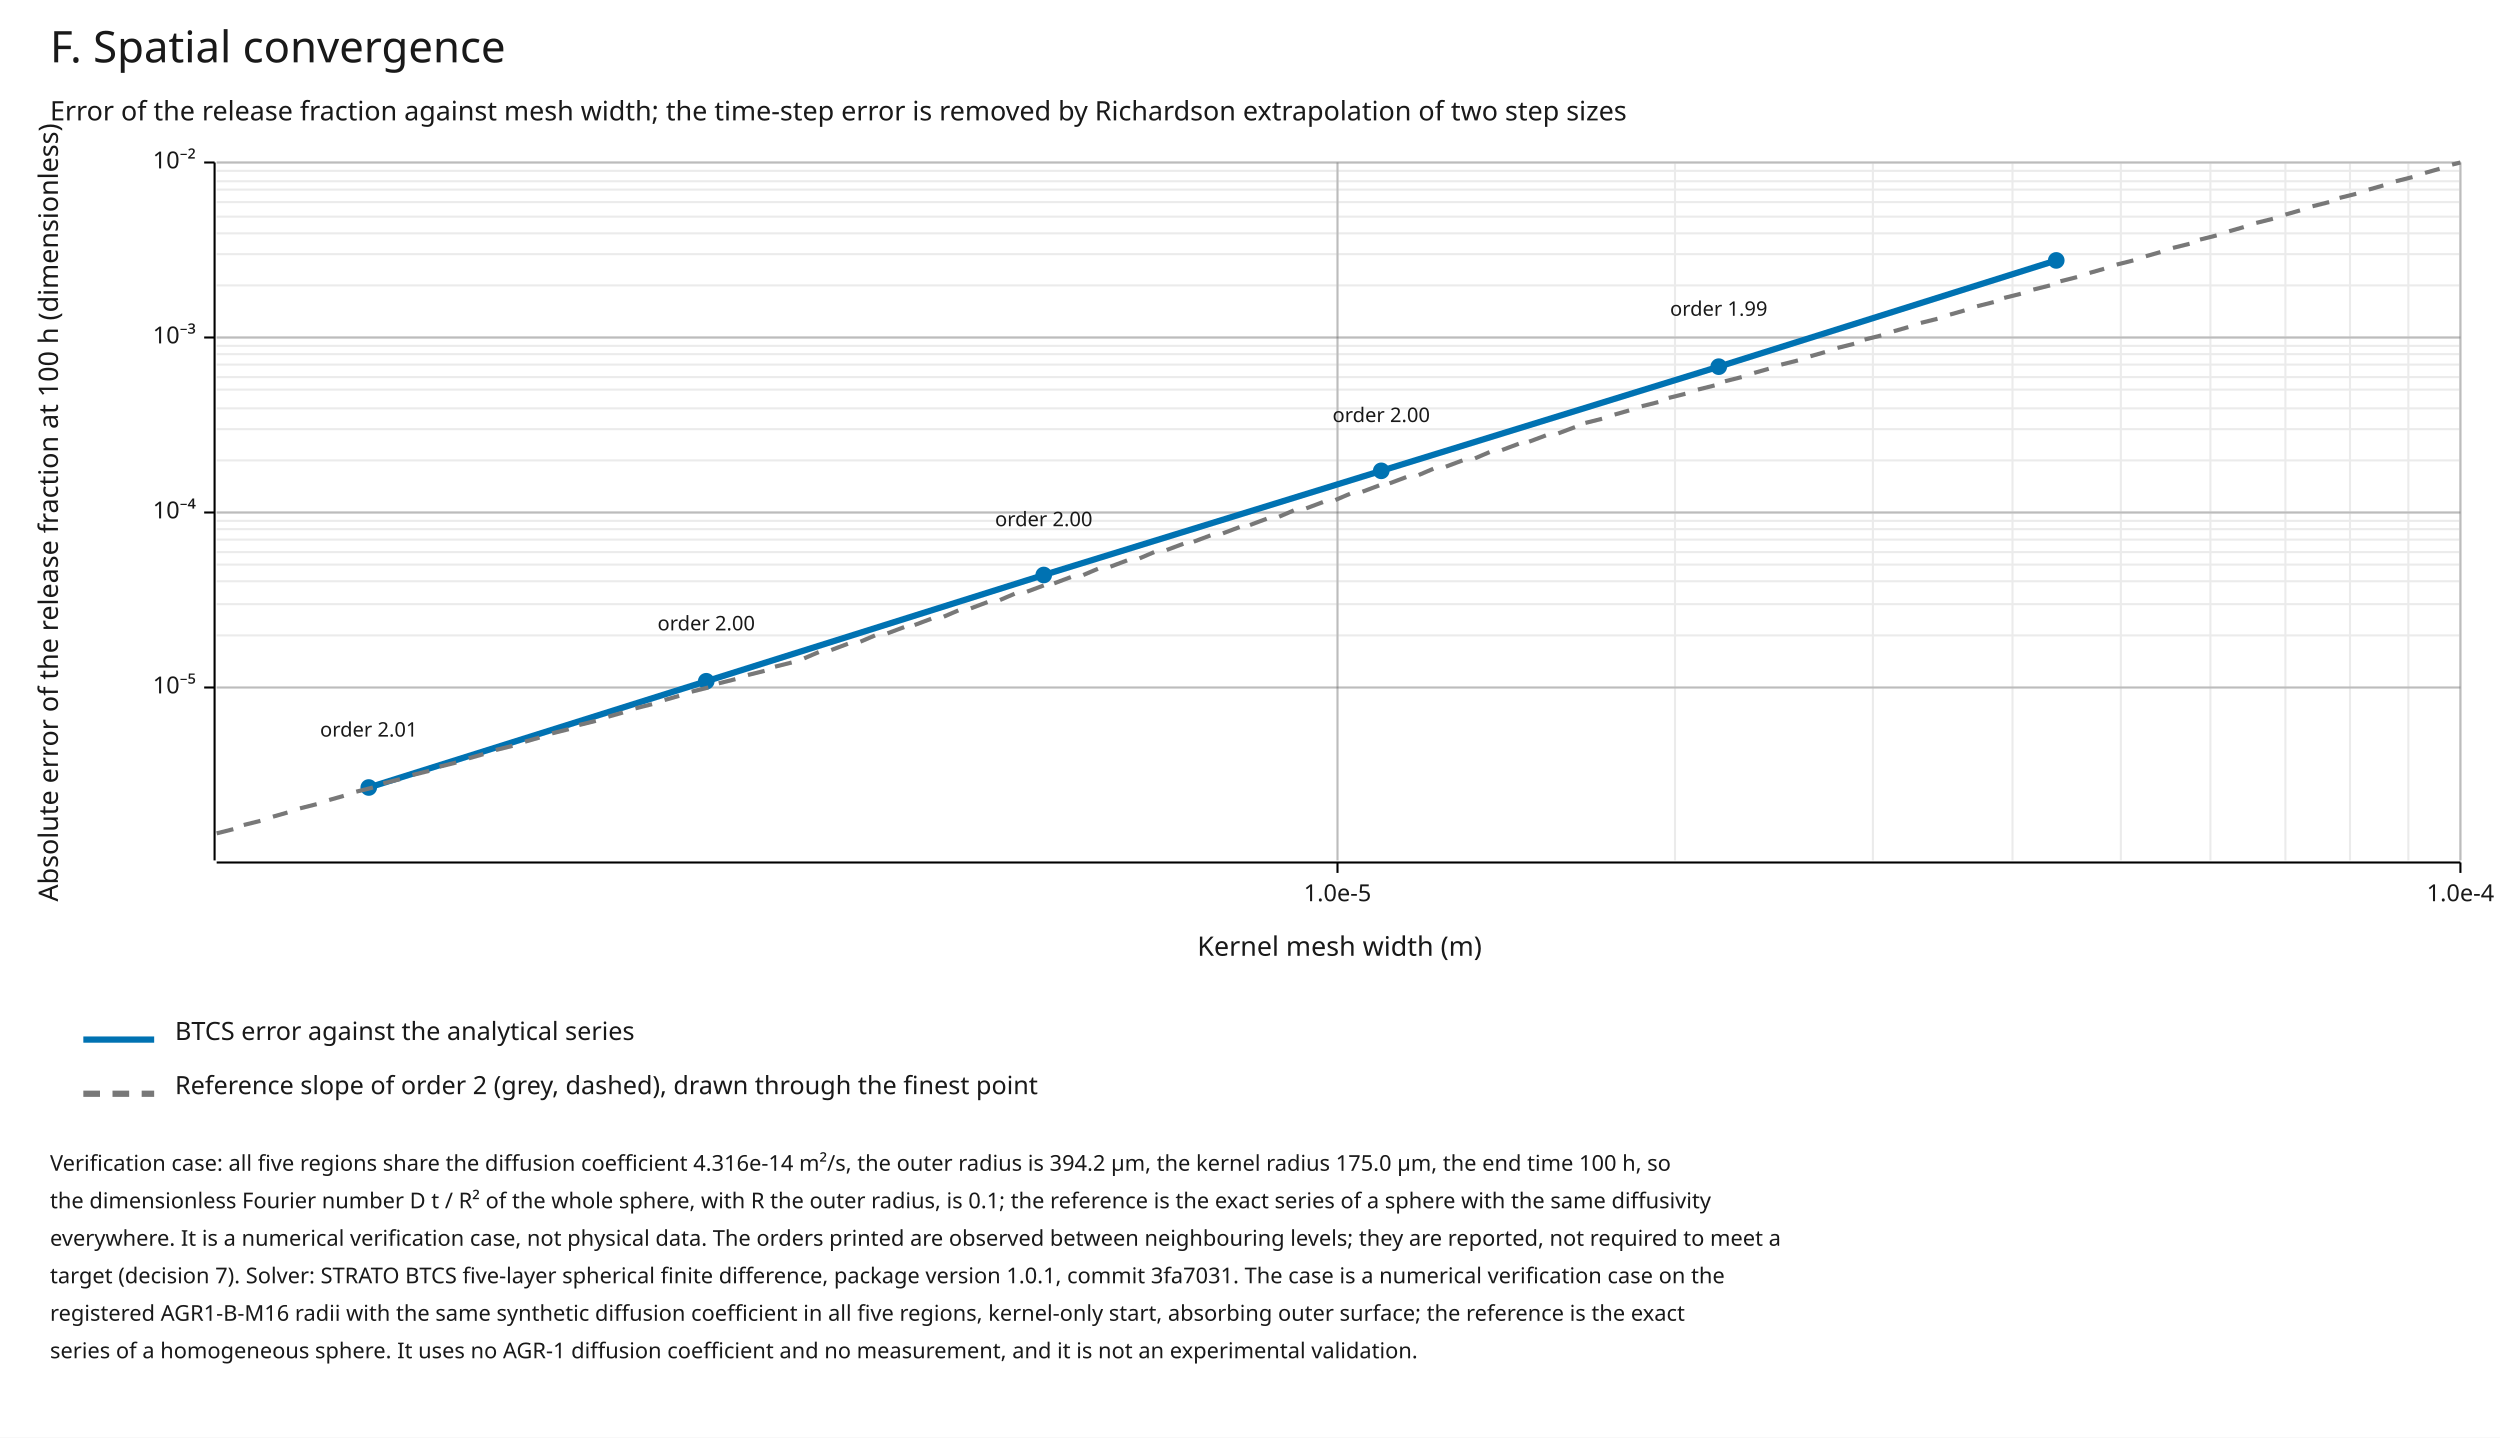
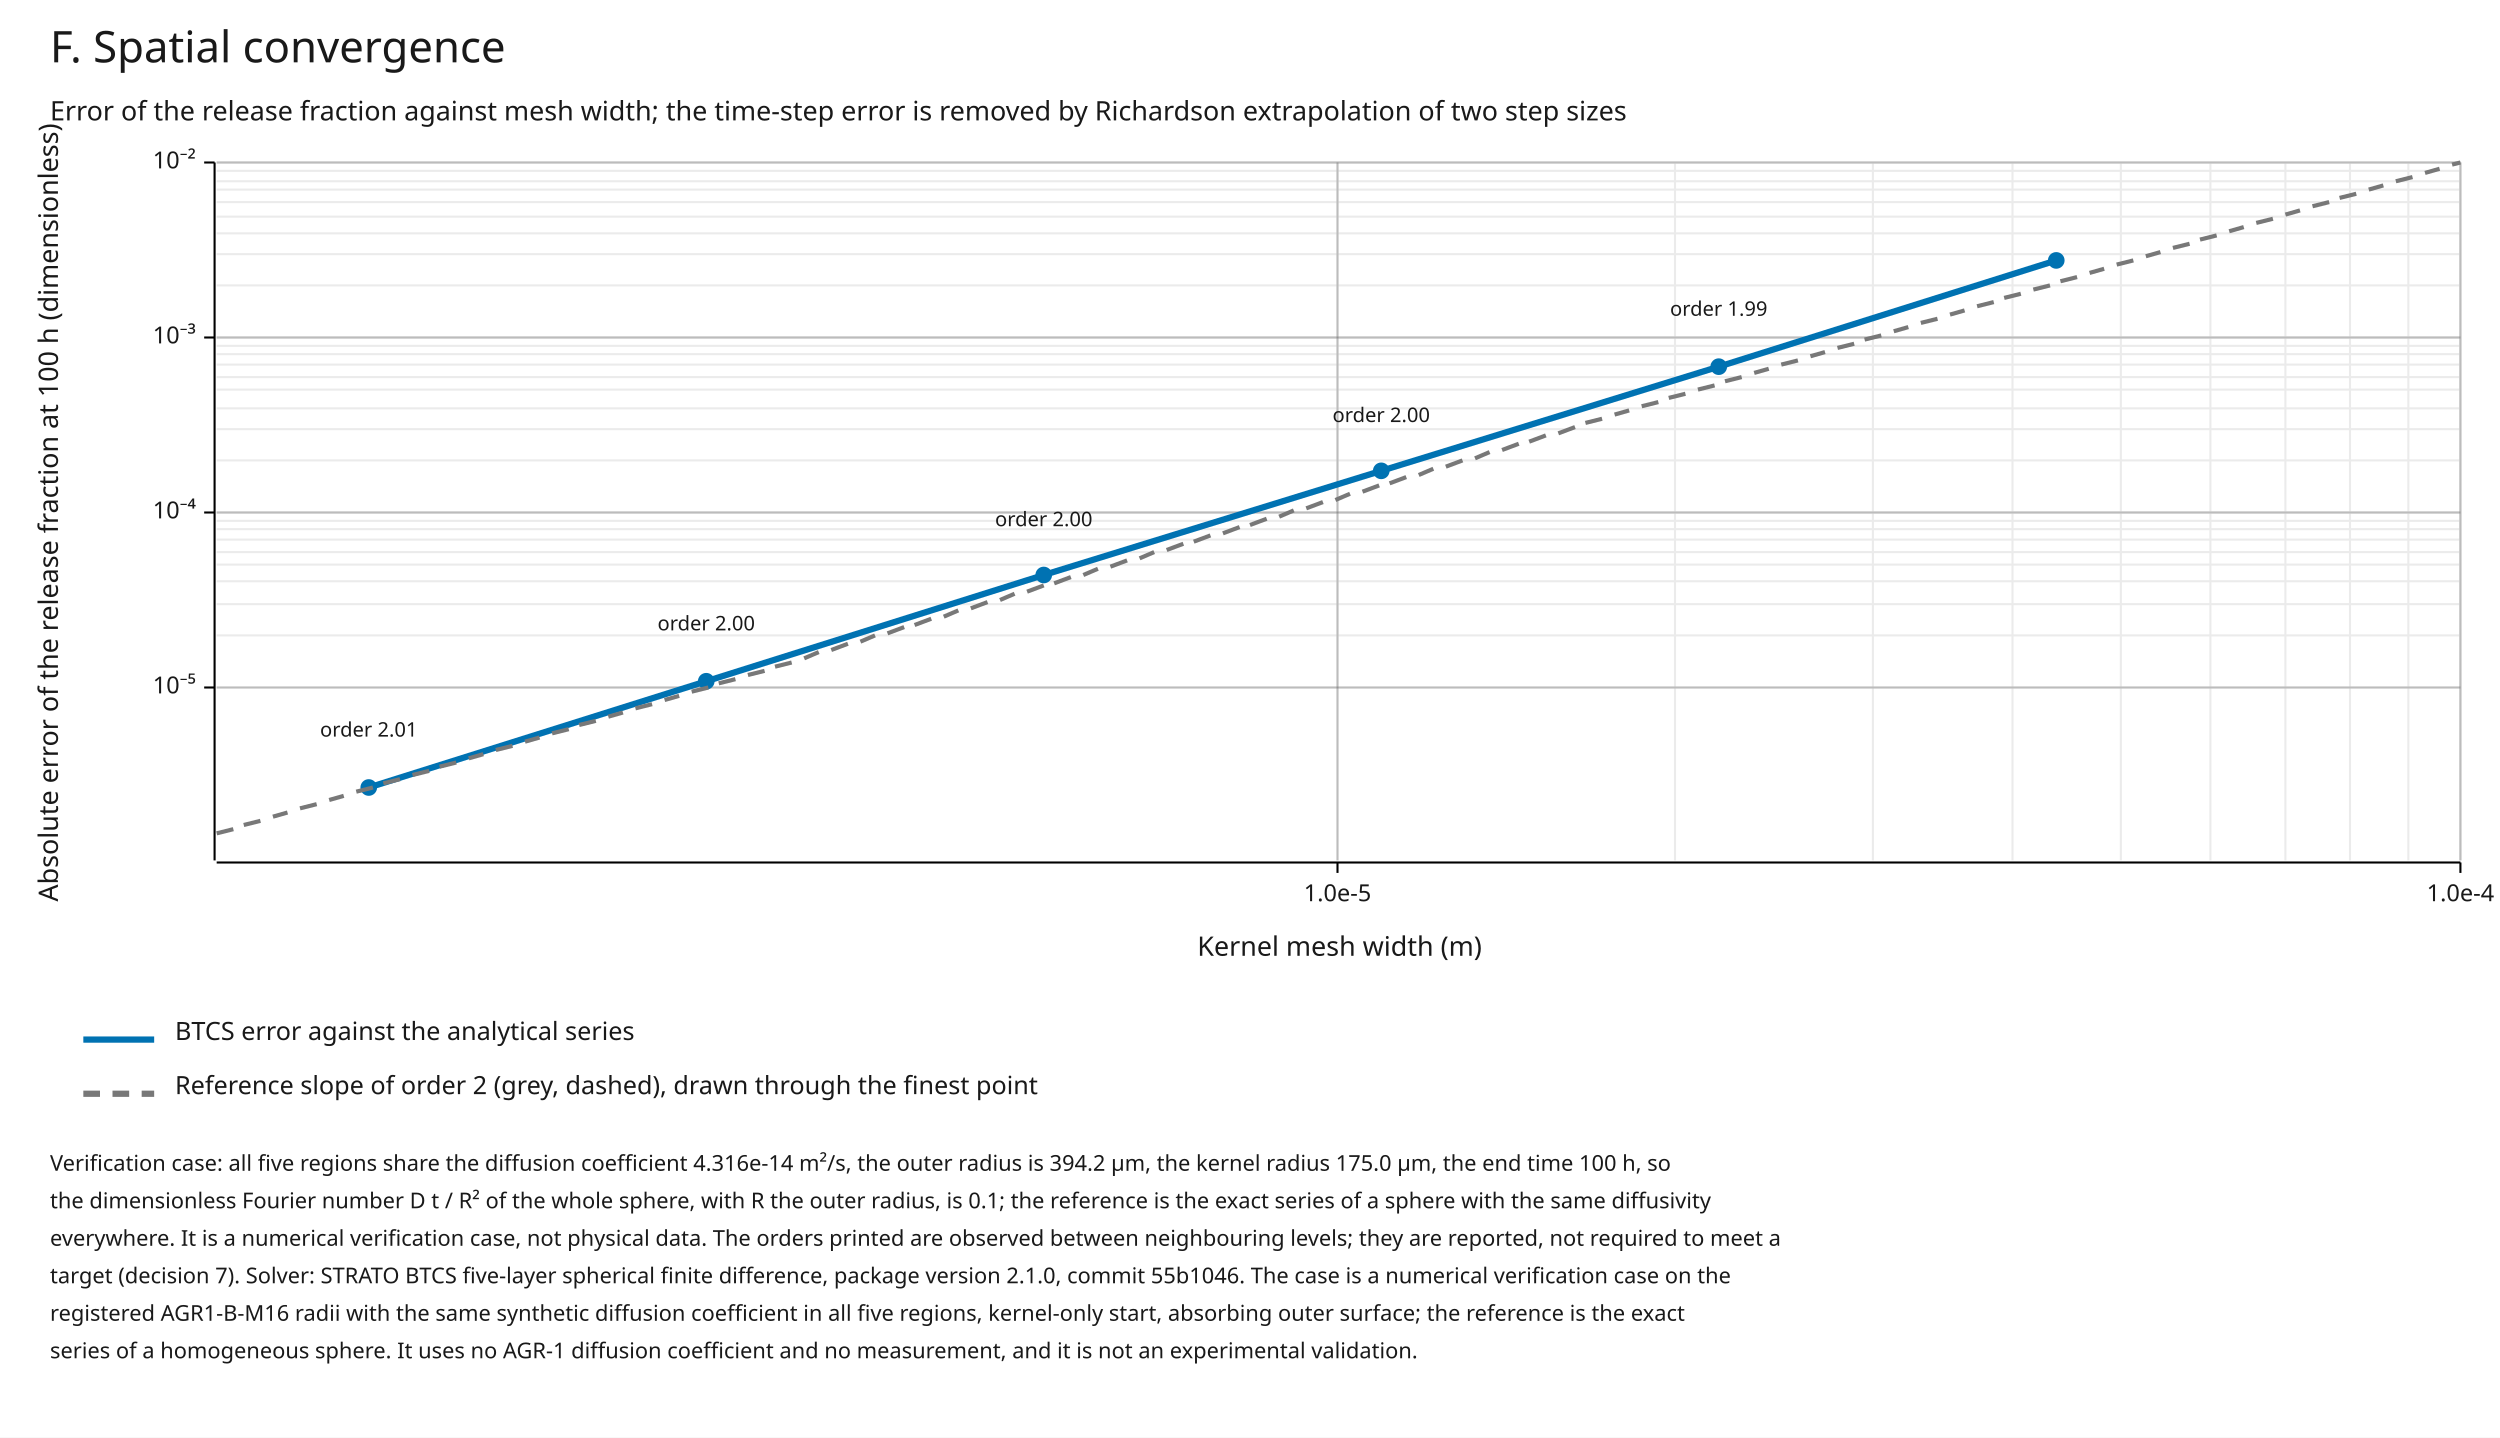
<svg xmlns="http://www.w3.org/2000/svg" width="1200" height="690" viewBox="0 0 1200 690">
  <rect x="0" y="0" width="1200" height="690" opacity="1" fill="#FFFFFF" stroke="none" />
  <text x="24" y="14" dy="0.76em" text-anchor="start" font-family="sans-serif" font-size="20.968" opacity="1" fill="#191919">
F. Spatial convergence
</text>
  <text x="24" y="48" dy="0.76em" text-anchor="start" font-family="sans-serif" font-size="12.903" opacity="1" fill="#191919">
Error of the release fraction against mesh width; the time-step error is removed by Richardson extrapolation of two step sizes
</text>
  <line opacity="1" stroke="#EBEBEB" stroke-width="1" x1="642" y1="413" x2="642" y2="78" />
  <line opacity="1" stroke="#EBEBEB" stroke-width="1" x1="804" y1="413" x2="804" y2="78" />
  <line opacity="1" stroke="#EBEBEB" stroke-width="1" x1="899" y1="413" x2="899" y2="78" />
  <line opacity="1" stroke="#EBEBEB" stroke-width="1" x1="966" y1="413" x2="966" y2="78" />
  <line opacity="1" stroke="#EBEBEB" stroke-width="1" x1="1018" y1="413" x2="1018" y2="78" />
  <line opacity="1" stroke="#EBEBEB" stroke-width="1" x1="1061" y1="413" x2="1061" y2="78" />
  <line opacity="1" stroke="#EBEBEB" stroke-width="1" x1="1097" y1="413" x2="1097" y2="78" />
  <line opacity="1" stroke="#EBEBEB" stroke-width="1" x1="1128" y1="413" x2="1128" y2="78" />
  <line opacity="1" stroke="#EBEBEB" stroke-width="1" x1="1156" y1="413" x2="1156" y2="78" />
  <line opacity="1" stroke="#EBEBEB" stroke-width="1" x1="1181" y1="413" x2="1181" y2="78" />
  <line opacity="1" stroke="#EBEBEB" stroke-width="1" x1="1181" y1="413" x2="1181" y2="78" />
  <line opacity="1" stroke="#EBEBEB" stroke-width="1" x1="104" y1="330" x2="1181" y2="330" />
  <line opacity="1" stroke="#EBEBEB" stroke-width="1" x1="104" y1="305" x2="1181" y2="305" />
  <line opacity="1" stroke="#EBEBEB" stroke-width="1" x1="104" y1="290" x2="1181" y2="290" />
  <line opacity="1" stroke="#EBEBEB" stroke-width="1" x1="104" y1="279" x2="1181" y2="279" />
  <line opacity="1" stroke="#EBEBEB" stroke-width="1" x1="104" y1="271" x2="1181" y2="271" />
  <line opacity="1" stroke="#EBEBEB" stroke-width="1" x1="104" y1="265" x2="1181" y2="265" />
  <line opacity="1" stroke="#EBEBEB" stroke-width="1" x1="104" y1="259" x2="1181" y2="259" />
  <line opacity="1" stroke="#EBEBEB" stroke-width="1" x1="104" y1="254" x2="1181" y2="254" />
  <line opacity="1" stroke="#EBEBEB" stroke-width="1" x1="104" y1="250" x2="1181" y2="250" />
  <line opacity="1" stroke="#EBEBEB" stroke-width="1" x1="104" y1="246" x2="1181" y2="246" />
  <line opacity="1" stroke="#EBEBEB" stroke-width="1" x1="104" y1="246" x2="1181" y2="246" />
  <line opacity="1" stroke="#EBEBEB" stroke-width="1" x1="104" y1="221" x2="1181" y2="221" />
  <line opacity="1" stroke="#EBEBEB" stroke-width="1" x1="104" y1="206" x2="1181" y2="206" />
  <line opacity="1" stroke="#EBEBEB" stroke-width="1" x1="104" y1="196" x2="1181" y2="196" />
  <line opacity="1" stroke="#EBEBEB" stroke-width="1" x1="104" y1="187" x2="1181" y2="187" />
  <line opacity="1" stroke="#EBEBEB" stroke-width="1" x1="104" y1="181" x2="1181" y2="181" />
  <line opacity="1" stroke="#EBEBEB" stroke-width="1" x1="104" y1="175" x2="1181" y2="175" />
  <line opacity="1" stroke="#EBEBEB" stroke-width="1" x1="104" y1="170" x2="1181" y2="170" />
  <line opacity="1" stroke="#EBEBEB" stroke-width="1" x1="104" y1="166" x2="1181" y2="166" />
  <line opacity="1" stroke="#EBEBEB" stroke-width="1" x1="104" y1="162" x2="1181" y2="162" />
  <line opacity="1" stroke="#EBEBEB" stroke-width="1" x1="104" y1="162" x2="1181" y2="162" />
  <line opacity="1" stroke="#EBEBEB" stroke-width="1" x1="104" y1="137" x2="1181" y2="137" />
  <line opacity="1" stroke="#EBEBEB" stroke-width="1" x1="104" y1="122" x2="1181" y2="122" />
  <line opacity="1" stroke="#EBEBEB" stroke-width="1" x1="104" y1="112" x2="1181" y2="112" />
  <line opacity="1" stroke="#EBEBEB" stroke-width="1" x1="104" y1="104" x2="1181" y2="104" />
  <line opacity="1" stroke="#EBEBEB" stroke-width="1" x1="104" y1="97" x2="1181" y2="97" />
  <line opacity="1" stroke="#EBEBEB" stroke-width="1" x1="104" y1="91" x2="1181" y2="91" />
  <line opacity="1" stroke="#EBEBEB" stroke-width="1" x1="104" y1="87" x2="1181" y2="87" />
  <line opacity="1" stroke="#EBEBEB" stroke-width="1" x1="104" y1="82" x2="1181" y2="82" />
  <line opacity="1" stroke="#EBEBEB" stroke-width="1" x1="104" y1="78" x2="1181" y2="78" />
  <line opacity="1" stroke="#EBEBEB" stroke-width="1" x1="104" y1="78" x2="1181" y2="78" />
  <text x="18" y="246" dy="0.76em" text-anchor="middle" font-family="sans-serif" font-size="12.903" opacity="1" fill="#191919" transform="rotate(270, 18, 246)">
Absolute error of the release fraction at 100 h (dimensionless)
</text>
  <text x="643" y="462" dy="-0.5ex" text-anchor="middle" font-family="sans-serif" font-size="12.903" opacity="1" fill="#191919">
Kernel mesh width (m)
</text>
  <line opacity="0.2" stroke="#000000" stroke-width="1" x1="642" y1="413" x2="642" y2="78" />
  <line opacity="0.2" stroke="#000000" stroke-width="1" x1="1181" y1="413" x2="1181" y2="78" />
  <line opacity="0.2" stroke="#000000" stroke-width="1" x1="104" y1="330" x2="1181" y2="330" />
  <line opacity="0.2" stroke="#000000" stroke-width="1" x1="104" y1="246" x2="1181" y2="246" />
  <line opacity="0.2" stroke="#000000" stroke-width="1" x1="104" y1="162" x2="1181" y2="162" />
  <line opacity="0.2" stroke="#000000" stroke-width="1" x1="104" y1="78" x2="1181" y2="78" />
  <polyline fill="none" opacity="1" stroke="#000000" stroke-width="1" points="103,78 103,413 " />
  <text x="94" y="330" dy="0.5ex" text-anchor="end" font-family="sans-serif" font-size="11.29" opacity="1" fill="#191919">
10⁻⁵
</text>
  <polyline fill="none" opacity="1" stroke="#000000" stroke-width="1" points="98,330 103,330 " />
  <text x="94" y="246" dy="0.5ex" text-anchor="end" font-family="sans-serif" font-size="11.29" opacity="1" fill="#191919">
10⁻⁴
</text>
  <polyline fill="none" opacity="1" stroke="#000000" stroke-width="1" points="98,246 103,246 " />
  <text x="94" y="162" dy="0.5ex" text-anchor="end" font-family="sans-serif" font-size="11.29" opacity="1" fill="#191919">
10⁻³
</text>
  <polyline fill="none" opacity="1" stroke="#000000" stroke-width="1" points="98,162 103,162 " />
  <text x="94" y="78" dy="0.5ex" text-anchor="end" font-family="sans-serif" font-size="11.29" opacity="1" fill="#191919">
10⁻²
</text>
  <polyline fill="none" opacity="1" stroke="#000000" stroke-width="1" points="98,78 103,78 " />
  <polyline fill="none" opacity="1" stroke="#000000" stroke-width="1" points="104,414 1181,414 " />
  <text x="642" y="424" dy="0.76em" text-anchor="middle" font-family="sans-serif" font-size="11.29" opacity="1" fill="#191919">
1.0e-5
</text>
  <polyline fill="none" opacity="1" stroke="#000000" stroke-width="1" points="642,414 642,419 " />
  <text x="1181" y="424" dy="0.76em" text-anchor="middle" font-family="sans-serif" font-size="11.29" opacity="1" fill="#191919">
1.0e-4
</text>
  <polyline fill="none" opacity="1" stroke="#000000" stroke-width="1" points="1181,414 1181,419 " />
  <polyline fill="none" opacity="1" stroke="#0072B2" stroke-width="3" points="987,125 825,176 663,226 501,276 339,327 177,378 " />
  <circle cx="987" cy="125" r="4" opacity="1" fill="#0072B2" stroke="none" stroke-width="1" />
  <circle cx="825" cy="176" r="4" opacity="1" fill="#0072B2" stroke="none" stroke-width="1" />
  <circle cx="663" cy="226" r="4" opacity="1" fill="#0072B2" stroke="none" stroke-width="1" />
  <circle cx="501" cy="276" r="4" opacity="1" fill="#0072B2" stroke="none" stroke-width="1" />
  <circle cx="339" cy="327" r="4" opacity="1" fill="#0072B2" stroke="none" stroke-width="1" />
  <circle cx="177" cy="378" r="4" opacity="1" fill="#0072B2" stroke="none" stroke-width="1" />
  <polyline fill="none" opacity="1" stroke="#787878" stroke-width="2" points="104,400 112,398 " />
  <polyline fill="none" opacity="1" stroke="#787878" stroke-width="2" points="117,396 125,394 " />
  <polyline fill="none" opacity="1" stroke="#787878" stroke-width="2" points="131,392 138,390 " />
  <polyline fill="none" opacity="1" stroke="#787878" stroke-width="2" points="144,388 152,386 " />
  <polyline fill="none" opacity="1" stroke="#787878" stroke-width="2" points="158,384 165,382 " />
  <polyline fill="none" opacity="1" stroke="#787878" stroke-width="2" points="171,380 179,378 " />
  <polyline fill="none" opacity="1" stroke="#787878" stroke-width="2" points="184,376 192,374 " />
  <polyline fill="none" opacity="1" stroke="#787878" stroke-width="2" points="198,372 206,370 " />
  <polyline fill="none" opacity="1" stroke="#787878" stroke-width="2" points="211,368 219,366 " />
  <polyline fill="none" opacity="1" stroke="#787878" stroke-width="2" points="225,364 232,362 " />
  <polyline fill="none" opacity="1" stroke="#787878" stroke-width="2" points="238,360 246,358 " />
  <polyline fill="none" opacity="1" stroke="#787878" stroke-width="2" points="252,356 259,354 " />
  <polyline fill="none" opacity="1" stroke="#787878" stroke-width="2" points="265,352 273,350 " />
  <polyline fill="none" opacity="1" stroke="#787878" stroke-width="2" points="278,348 286,346 " />
  <polyline fill="none" opacity="1" stroke="#787878" stroke-width="2" points="292,344 299,342 " />
  <polyline fill="none" opacity="1" stroke="#787878" stroke-width="2" points="305,340 313,338 " />
  <polyline fill="none" opacity="1" stroke="#787878" stroke-width="2" points="319,336 326,334 " />
  <polyline fill="none" opacity="1" stroke="#787878" stroke-width="2" points="332,332 340,330 " />
  <polyline fill="none" opacity="1" stroke="#787878" stroke-width="2" points="345,328 353,326 " />
  <polyline fill="none" opacity="1" stroke="#787878" stroke-width="2" points="359,324 367,322 " />
  <polyline fill="none" opacity="1" stroke="#787878" stroke-width="2" points="372,320 380,318 " />
  <polyline fill="none" opacity="1" stroke="#787878" stroke-width="2" points="386,316 393,313 " />
  <polyline fill="none" opacity="1" stroke="#787878" stroke-width="2" points="399,312 407,309 " />
  <polyline fill="none" opacity="1" stroke="#787878" stroke-width="2" points="413,308 420,305 " />
  <polyline fill="none" opacity="1" stroke="#787878" stroke-width="2" points="426,304 434,301 " />
  <polyline fill="none" opacity="1" stroke="#787878" stroke-width="2" points="439,300 447,297 " />
  <polyline fill="none" opacity="1" stroke="#787878" stroke-width="2" points="453,296 460,293 " />
  <polyline fill="none" opacity="1" stroke="#787878" stroke-width="2" points="466,292 474,289 " />
  <polyline fill="none" opacity="1" stroke="#787878" stroke-width="2" points="480,288 487,285 " />
  <polyline fill="none" opacity="1" stroke="#787878" stroke-width="2" points="493,284 501,281 " />
  <polyline fill="none" opacity="1" stroke="#787878" stroke-width="2" points="506,280 514,277 " />
  <polyline fill="none" opacity="1" stroke="#787878" stroke-width="2" points="520,276 527,273 " />
  <polyline fill="none" opacity="1" stroke="#787878" stroke-width="2" points="533,272 541,269 " />
  <polyline fill="none" opacity="1" stroke="#787878" stroke-width="2" points="547,268 554,265 " />
  <polyline fill="none" opacity="1" stroke="#787878" stroke-width="2" points="560,264 568,261 " />
  <polyline fill="none" opacity="1" stroke="#787878" stroke-width="2" points="573,260 581,257 " />
  <polyline fill="none" opacity="1" stroke="#787878" stroke-width="2" points="587,256 595,253 " />
  <polyline fill="none" opacity="1" stroke="#787878" stroke-width="2" points="600,252 608,249 " />
  <polyline fill="none" opacity="1" stroke="#787878" stroke-width="2" points="614,248 621,245 " />
  <polyline fill="none" opacity="1" stroke="#787878" stroke-width="2" points="627,244 635,241 " />
  <polyline fill="none" opacity="1" stroke="#787878" stroke-width="2" points="641,240 648,237 " />
  <polyline fill="none" opacity="1" stroke="#787878" stroke-width="2" points="654,236 662,233 " />
  <polyline fill="none" opacity="1" stroke="#787878" stroke-width="2" points="667,232 675,229 " />
  <polyline fill="none" opacity="1" stroke="#787878" stroke-width="2" points="681,228 688,225 " />
  <polyline fill="none" opacity="1" stroke="#787878" stroke-width="2" points="694,224 702,221 " />
  <polyline fill="none" opacity="1" stroke="#787878" stroke-width="2" points="708,220 715,217 " />
  <polyline fill="none" opacity="1" stroke="#787878" stroke-width="2" points="721,216 729,213 " />
  <polyline fill="none" opacity="1" stroke="#787878" stroke-width="2" points="734,212 742,209 " />
  <polyline fill="none" opacity="1" stroke="#787878" stroke-width="2" points="748,208 756,205 " />
  <polyline fill="none" opacity="1" stroke="#787878" stroke-width="2" points="761,203 769,201 " />
  <polyline fill="none" opacity="1" stroke="#787878" stroke-width="2" points="775,199 782,197 " />
  <polyline fill="none" opacity="1" stroke="#787878" stroke-width="2" points="788,195 796,193 " />
  <polyline fill="none" opacity="1" stroke="#787878" stroke-width="2" points="801,191 809,189 " />
  <polyline fill="none" opacity="1" stroke="#787878" stroke-width="2" points="815,187 823,185 " />
  <polyline fill="none" opacity="1" stroke="#787878" stroke-width="2" points="828,183 836,181 " />
  <polyline fill="none" opacity="1" stroke="#787878" stroke-width="2" points="842,179 849,177 " />
  <polyline fill="none" opacity="1" stroke="#787878" stroke-width="2" points="855,175 863,173 " />
  <polyline fill="none" opacity="1" stroke="#787878" stroke-width="2" points="869,171 876,169 " />
  <polyline fill="none" opacity="1" stroke="#787878" stroke-width="2" points="882,167 890,165 " />
  <polyline fill="none" opacity="1" stroke="#787878" stroke-width="2" points="895,163 903,161 " />
  <polyline fill="none" opacity="1" stroke="#787878" stroke-width="2" points="909,159 916,157 " />
  <polyline fill="none" opacity="1" stroke="#787878" stroke-width="2" points="922,155 930,153 " />
  <polyline fill="none" opacity="1" stroke="#787878" stroke-width="2" points="936,151 943,149 " />
  <polyline fill="none" opacity="1" stroke="#787878" stroke-width="2" points="949,147 957,145 " />
  <polyline fill="none" opacity="1" stroke="#787878" stroke-width="2" points="962,143 970,141 " />
  <polyline fill="none" opacity="1" stroke="#787878" stroke-width="2" points="976,139 984,137 " />
  <polyline fill="none" opacity="1" stroke="#787878" stroke-width="2" points="989,135 997,133 " />
  <polyline fill="none" opacity="1" stroke="#787878" stroke-width="2" points="1003,131 1010,129 " />
  <polyline fill="none" opacity="1" stroke="#787878" stroke-width="2" points="1016,127 1024,125 " />
  <polyline fill="none" opacity="1" stroke="#787878" stroke-width="2" points="1030,123 1037,121 " />
  <polyline fill="none" opacity="1" stroke="#787878" stroke-width="2" points="1043,119 1051,117 " />
  <polyline fill="none" opacity="1" stroke="#787878" stroke-width="2" points="1056,115 1064,113 " />
  <polyline fill="none" opacity="1" stroke="#787878" stroke-width="2" points="1070,111 1077,109 " />
  <polyline fill="none" opacity="1" stroke="#787878" stroke-width="2" points="1083,107 1091,105 " />
  <polyline fill="none" opacity="1" stroke="#787878" stroke-width="2" points="1097,103 1104,101 " />
  <polyline fill="none" opacity="1" stroke="#787878" stroke-width="2" points="1110,99 1118,97 " />
  <polyline fill="none" opacity="1" stroke="#787878" stroke-width="2" points="1123,95 1131,93 " />
  <polyline fill="none" opacity="1" stroke="#787878" stroke-width="2" points="1137,91 1144,89 " />
  <polyline fill="none" opacity="1" stroke="#787878" stroke-width="2" points="1150,87 1158,85 " />
  <polyline fill="none" opacity="1" stroke="#787878" stroke-width="2" points="1164,83 1171,81 " />
  <polyline fill="none" opacity="1" stroke="#787878" stroke-width="2" points="1177,79 1181,78 " />
  <text x="825" y="154" dy="-0.5ex" text-anchor="middle" font-family="sans-serif" font-size="9.677" opacity="1" fill="#191919">
order 1.99
</text>
  <text x="663" y="205" dy="-0.5ex" text-anchor="middle" font-family="sans-serif" font-size="9.677" opacity="1" fill="#191919">
order 2.00
</text>
  <text x="501" y="255" dy="-0.5ex" text-anchor="middle" font-family="sans-serif" font-size="9.677" opacity="1" fill="#191919">
order 2.00
</text>
  <text x="339" y="305" dy="-0.5ex" text-anchor="middle" font-family="sans-serif" font-size="9.677" opacity="1" fill="#191919">
order 2.00
</text>
  <text x="177" y="356" dy="-0.5ex" text-anchor="middle" font-family="sans-serif" font-size="9.677" opacity="1" fill="#191919">
order 2.01
</text>
  <polyline fill="none" opacity="1" stroke="#0072B2" stroke-width="3" points="40,499 74,499 " />
  <text x="84" y="490" dy="0.76em" text-anchor="start" font-family="sans-serif" font-size="12.097" opacity="1" fill="#191919">
BTCS error against the analytical series
</text>
  <polyline fill="none" opacity="1" stroke="#787878" stroke-width="3" points="40,525 48,525 " />
  <polyline fill="none" opacity="1" stroke="#787878" stroke-width="3" points="54,525 62,525 " />
  <polyline fill="none" opacity="1" stroke="#787878" stroke-width="3" points="68,525 74,525 " />
  <text x="84" y="516" dy="0.76em" text-anchor="start" font-family="sans-serif" font-size="12.097" opacity="1" fill="#191919">
Reference slope of order 2 (grey, dashed), drawn through the finest point
</text>
  <text x="24" y="554" dy="0.76em" text-anchor="start" font-family="sans-serif" font-size="10.484" opacity="1" fill="#191919">
Verification case: all five regions share the diffusion coefficient 4.316e-14 m²/s, the outer radius is 394.2 µm, the kernel radius 175.0 µm, the end time 100 h, so
</text>
  <text x="24" y="572" dy="0.76em" text-anchor="start" font-family="sans-serif" font-size="10.484" opacity="1" fill="#191919">
the dimensionless Fourier number D t / R² of the whole sphere, with R the outer radius, is 0.1; the reference is the exact series of a sphere with the same diffusivity
</text>
  <text x="24" y="590" dy="0.76em" text-anchor="start" font-family="sans-serif" font-size="10.484" opacity="1" fill="#191919">
everywhere. It is a numerical verification case, not physical data. The orders printed are observed between neighbouring levels; they are reported, not required to meet a
</text>
  <text x="24" y="608" dy="0.76em" text-anchor="start" font-family="sans-serif" font-size="10.484" opacity="1" fill="#191919">
- target (decision 7). Solver: STRATO BTCS five-layer spherical finite difference, package version 1.0.1, commit 3fa7031. The case is a numerical verification case on the
+ target (decision 7). Solver: STRATO BTCS five-layer spherical finite difference, package version 2.1.0, commit 55b1046. The case is a numerical verification case on the
</text>
  <text x="24" y="626" dy="0.76em" text-anchor="start" font-family="sans-serif" font-size="10.484" opacity="1" fill="#191919">
registered AGR1-B-M16 radii with the same synthetic diffusion coefficient in all five regions, kernel-only start, absorbing outer surface; the reference is the exact
</text>
  <text x="24" y="644" dy="0.76em" text-anchor="start" font-family="sans-serif" font-size="10.484" opacity="1" fill="#191919">
series of a homogeneous sphere. It uses no AGR-1 diffusion coefficient and no measurement, and it is not an experimental validation.
</text>
</svg>
